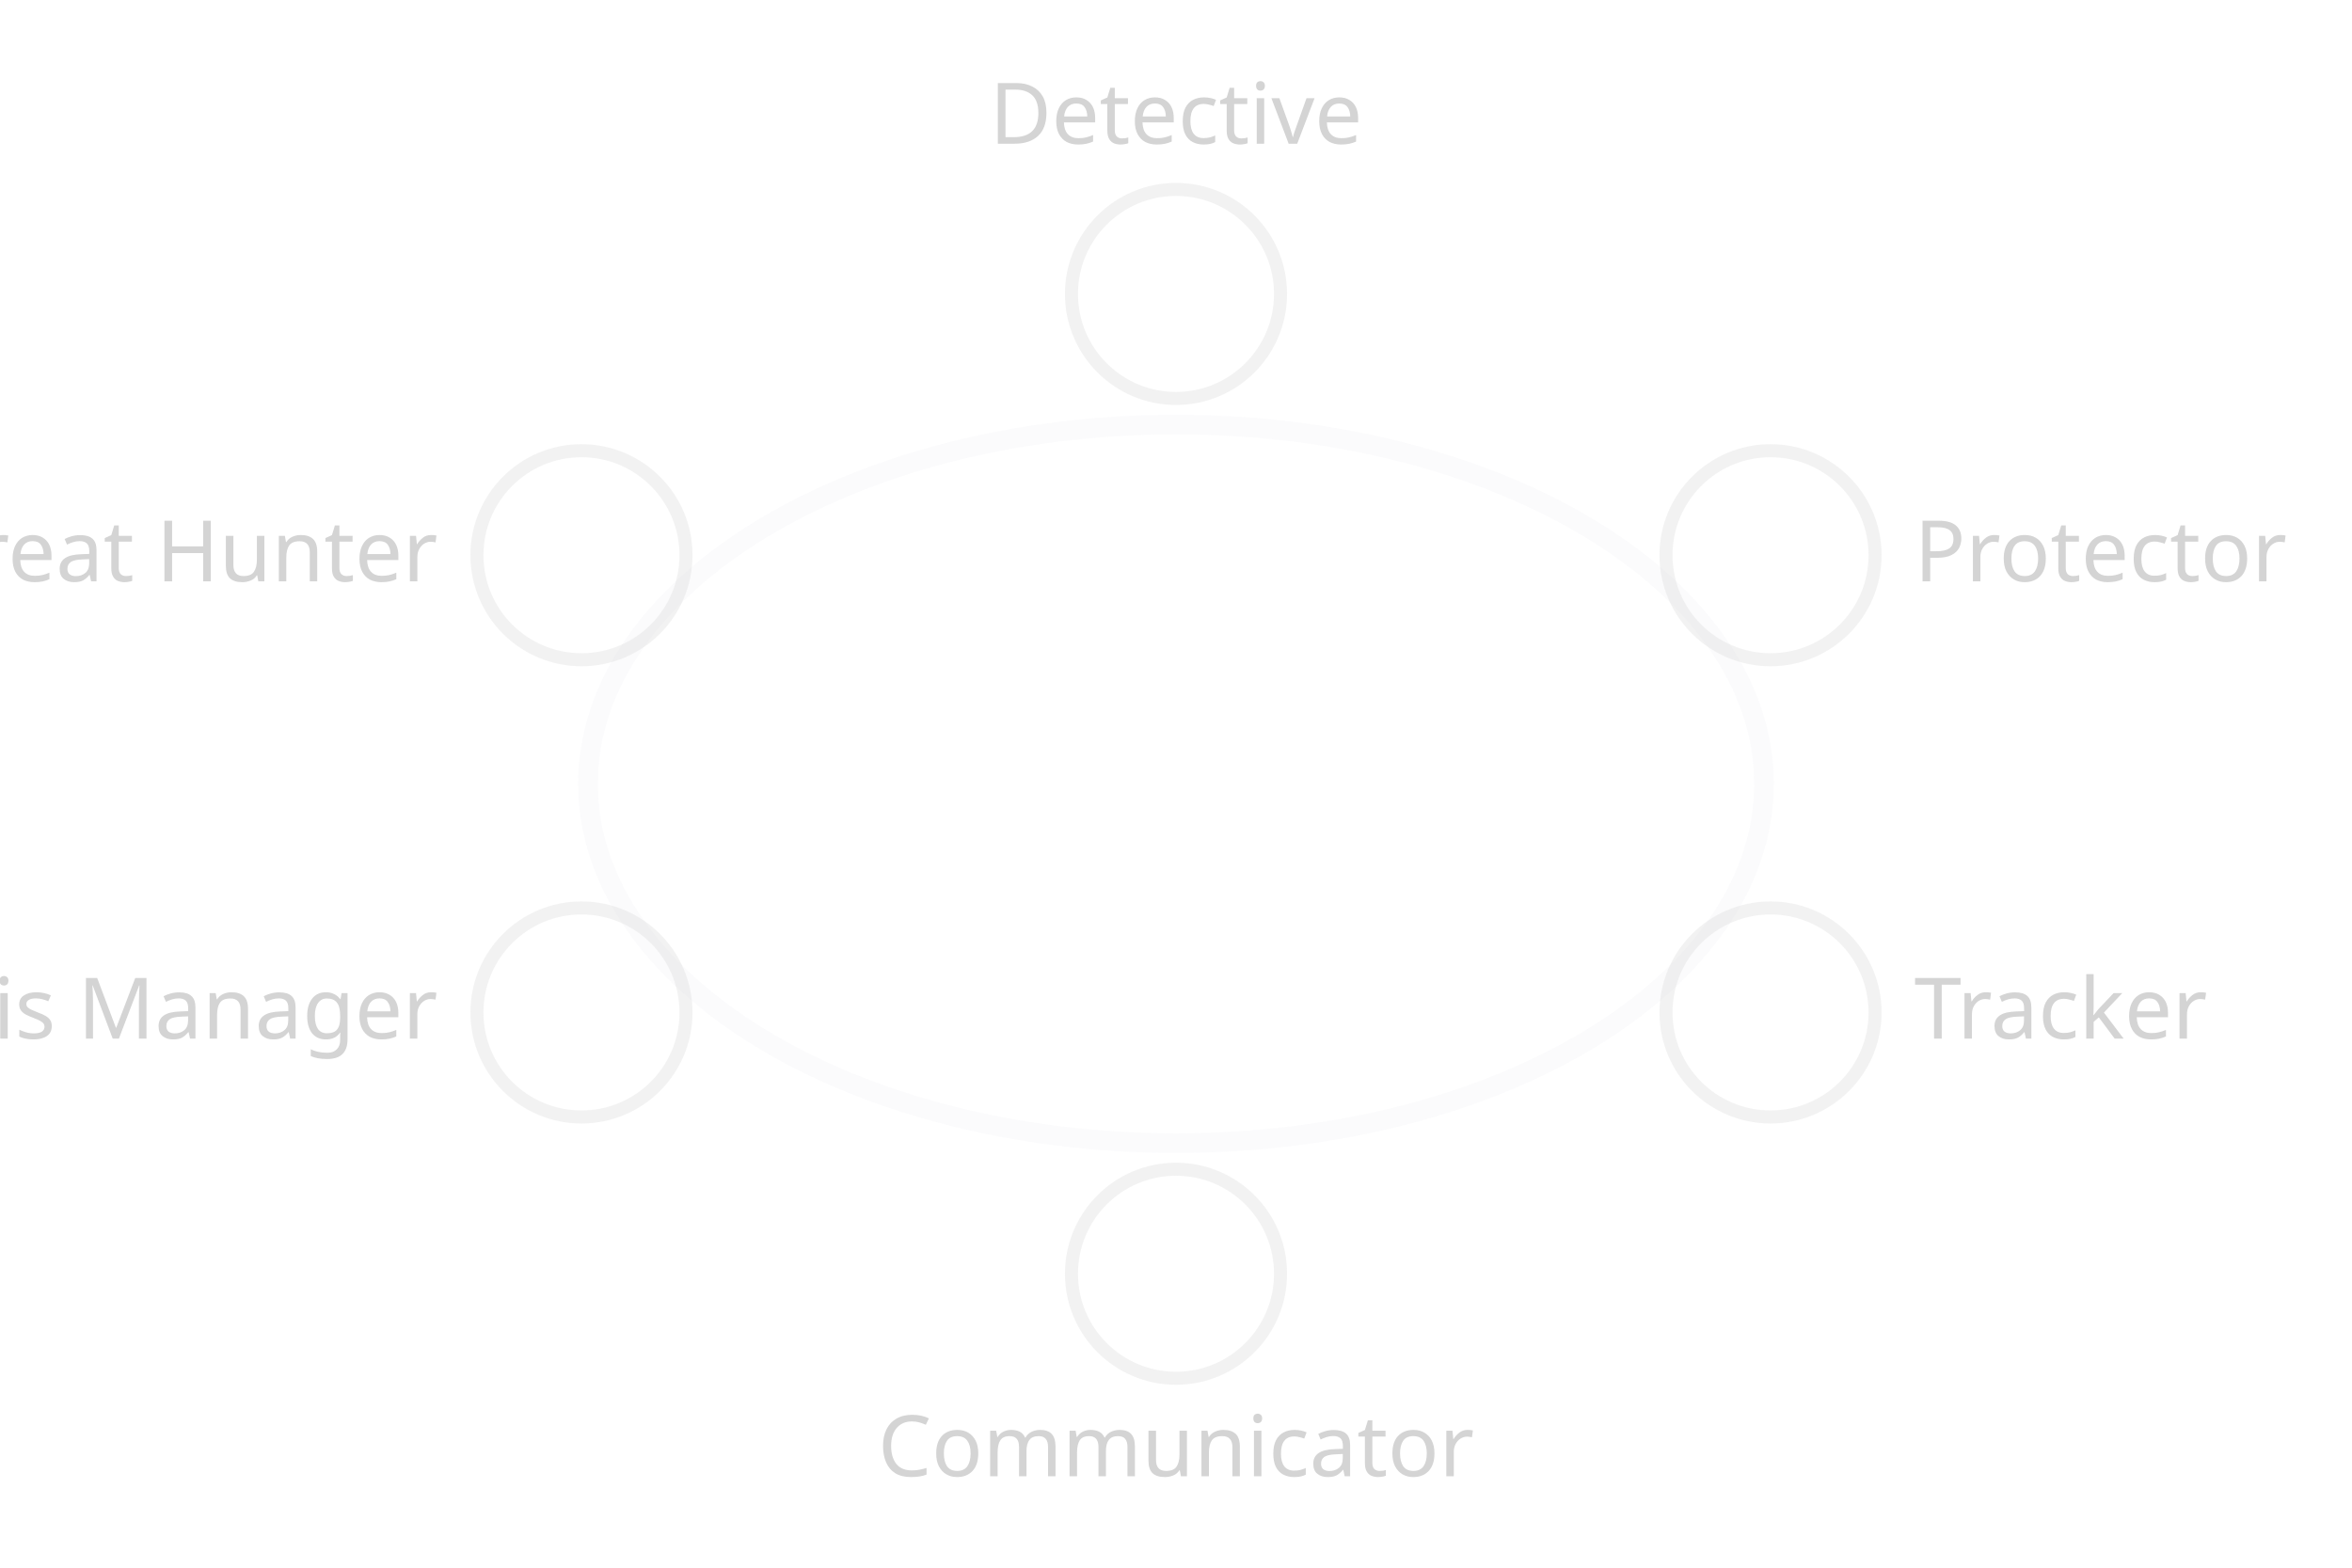
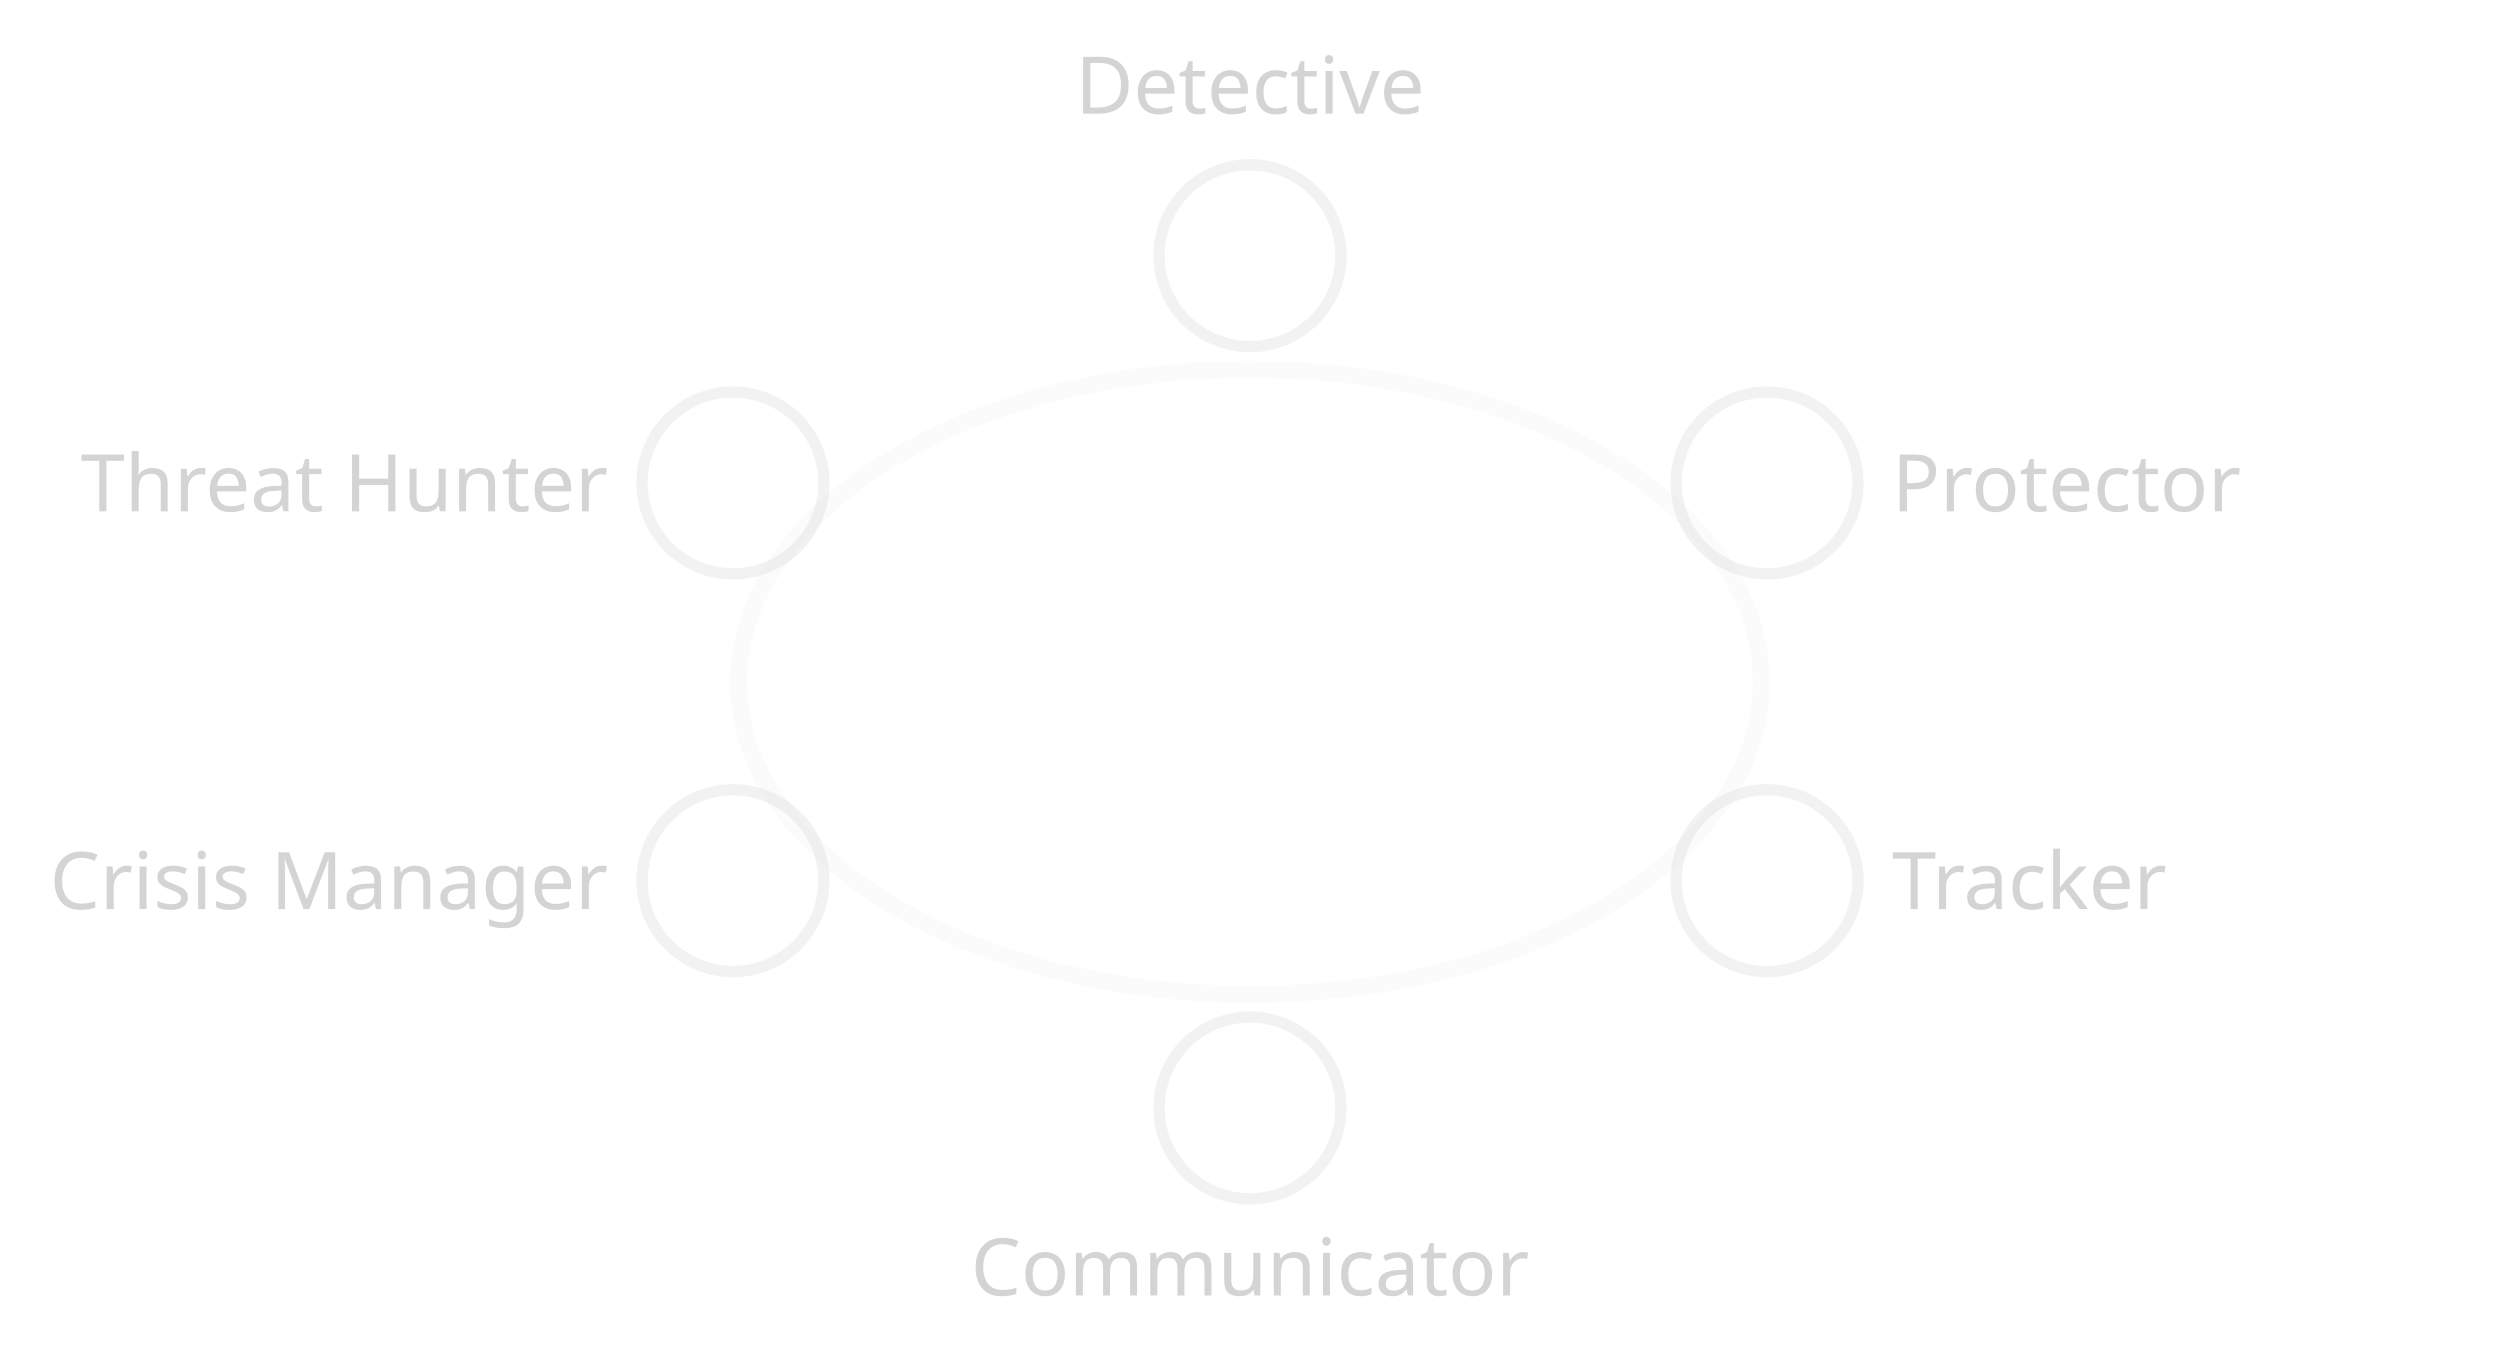
- <svg xmlns="http://www.w3.org/2000/svg" viewBox="0 0 360 240" role="img" aria-label="Table seen from above with the six Malware and Monsters roles">
-   <ellipse cx="180" cy="120" rx="90" ry="55" fill="none" stroke="#F8F8FA" stroke-width="3" opacity="0.6" />
+ <svg xmlns="http://www.w3.org/2000/svg" viewBox="0 0 440 240" role="img" aria-label="Table seen from above with the six Malware and Monsters roles">
+   <ellipse cx="220" cy="120" rx="90" ry="55" fill="none" stroke="#F8F8FA" stroke-width="3" opacity="0.6" />
  <g fill="none" stroke="#CCCCCC" stroke-width="2" opacity="0.25">
-     <circle cx="180" cy="45" r="16" />
-     <circle cx="271" cy="85" r="16" />
-     <circle cx="271" cy="155" r="16" />
-     <circle cx="180" cy="195" r="16" />
-     <circle cx="89" cy="155" r="16" />
-     <circle cx="89" cy="85" r="16" />
+     <circle cx="220" cy="45" r="16" />
+     <circle cx="311" cy="85" r="16" />
+     <circle cx="311" cy="155" r="16" />
+     <circle cx="220" cy="195" r="16" />
+     <circle cx="129" cy="155" r="16" />
+     <circle cx="129" cy="85" r="16" />
  </g>
-   <g fill="#CCCCCC" font-family="'Source Sans 3', sans-serif" font-size="13" opacity="0.85">
-     <text x="180" y="22" text-anchor="middle">Detective</text>
-     <text x="293" y="89" text-anchor="start">Protector</text>
-     <text x="293" y="159" text-anchor="start">Tracker</text>
-     <text x="180" y="226" text-anchor="middle">Communicator</text>
-     <text x="67" y="159" text-anchor="end">Crisis Manager</text>
-     <text x="67" y="89" text-anchor="end">Threat Hunter</text>
+   <g fill="#CCCCCC" font-family="'Source Sans 3', sans-serif" font-size="14" opacity="0.85">
+     <text x="220" y="20" text-anchor="middle">Detective</text>
+     <text x="333" y="90" text-anchor="start">Protector</text>
+     <text x="333" y="160" text-anchor="start">Tracker</text>
+     <text x="220" y="228" text-anchor="middle">Communicator</text>
+     <text x="107" y="160" text-anchor="end">Crisis Manager</text>
+     <text x="107" y="90" text-anchor="end">Threat Hunter</text>
  </g>
</svg>
